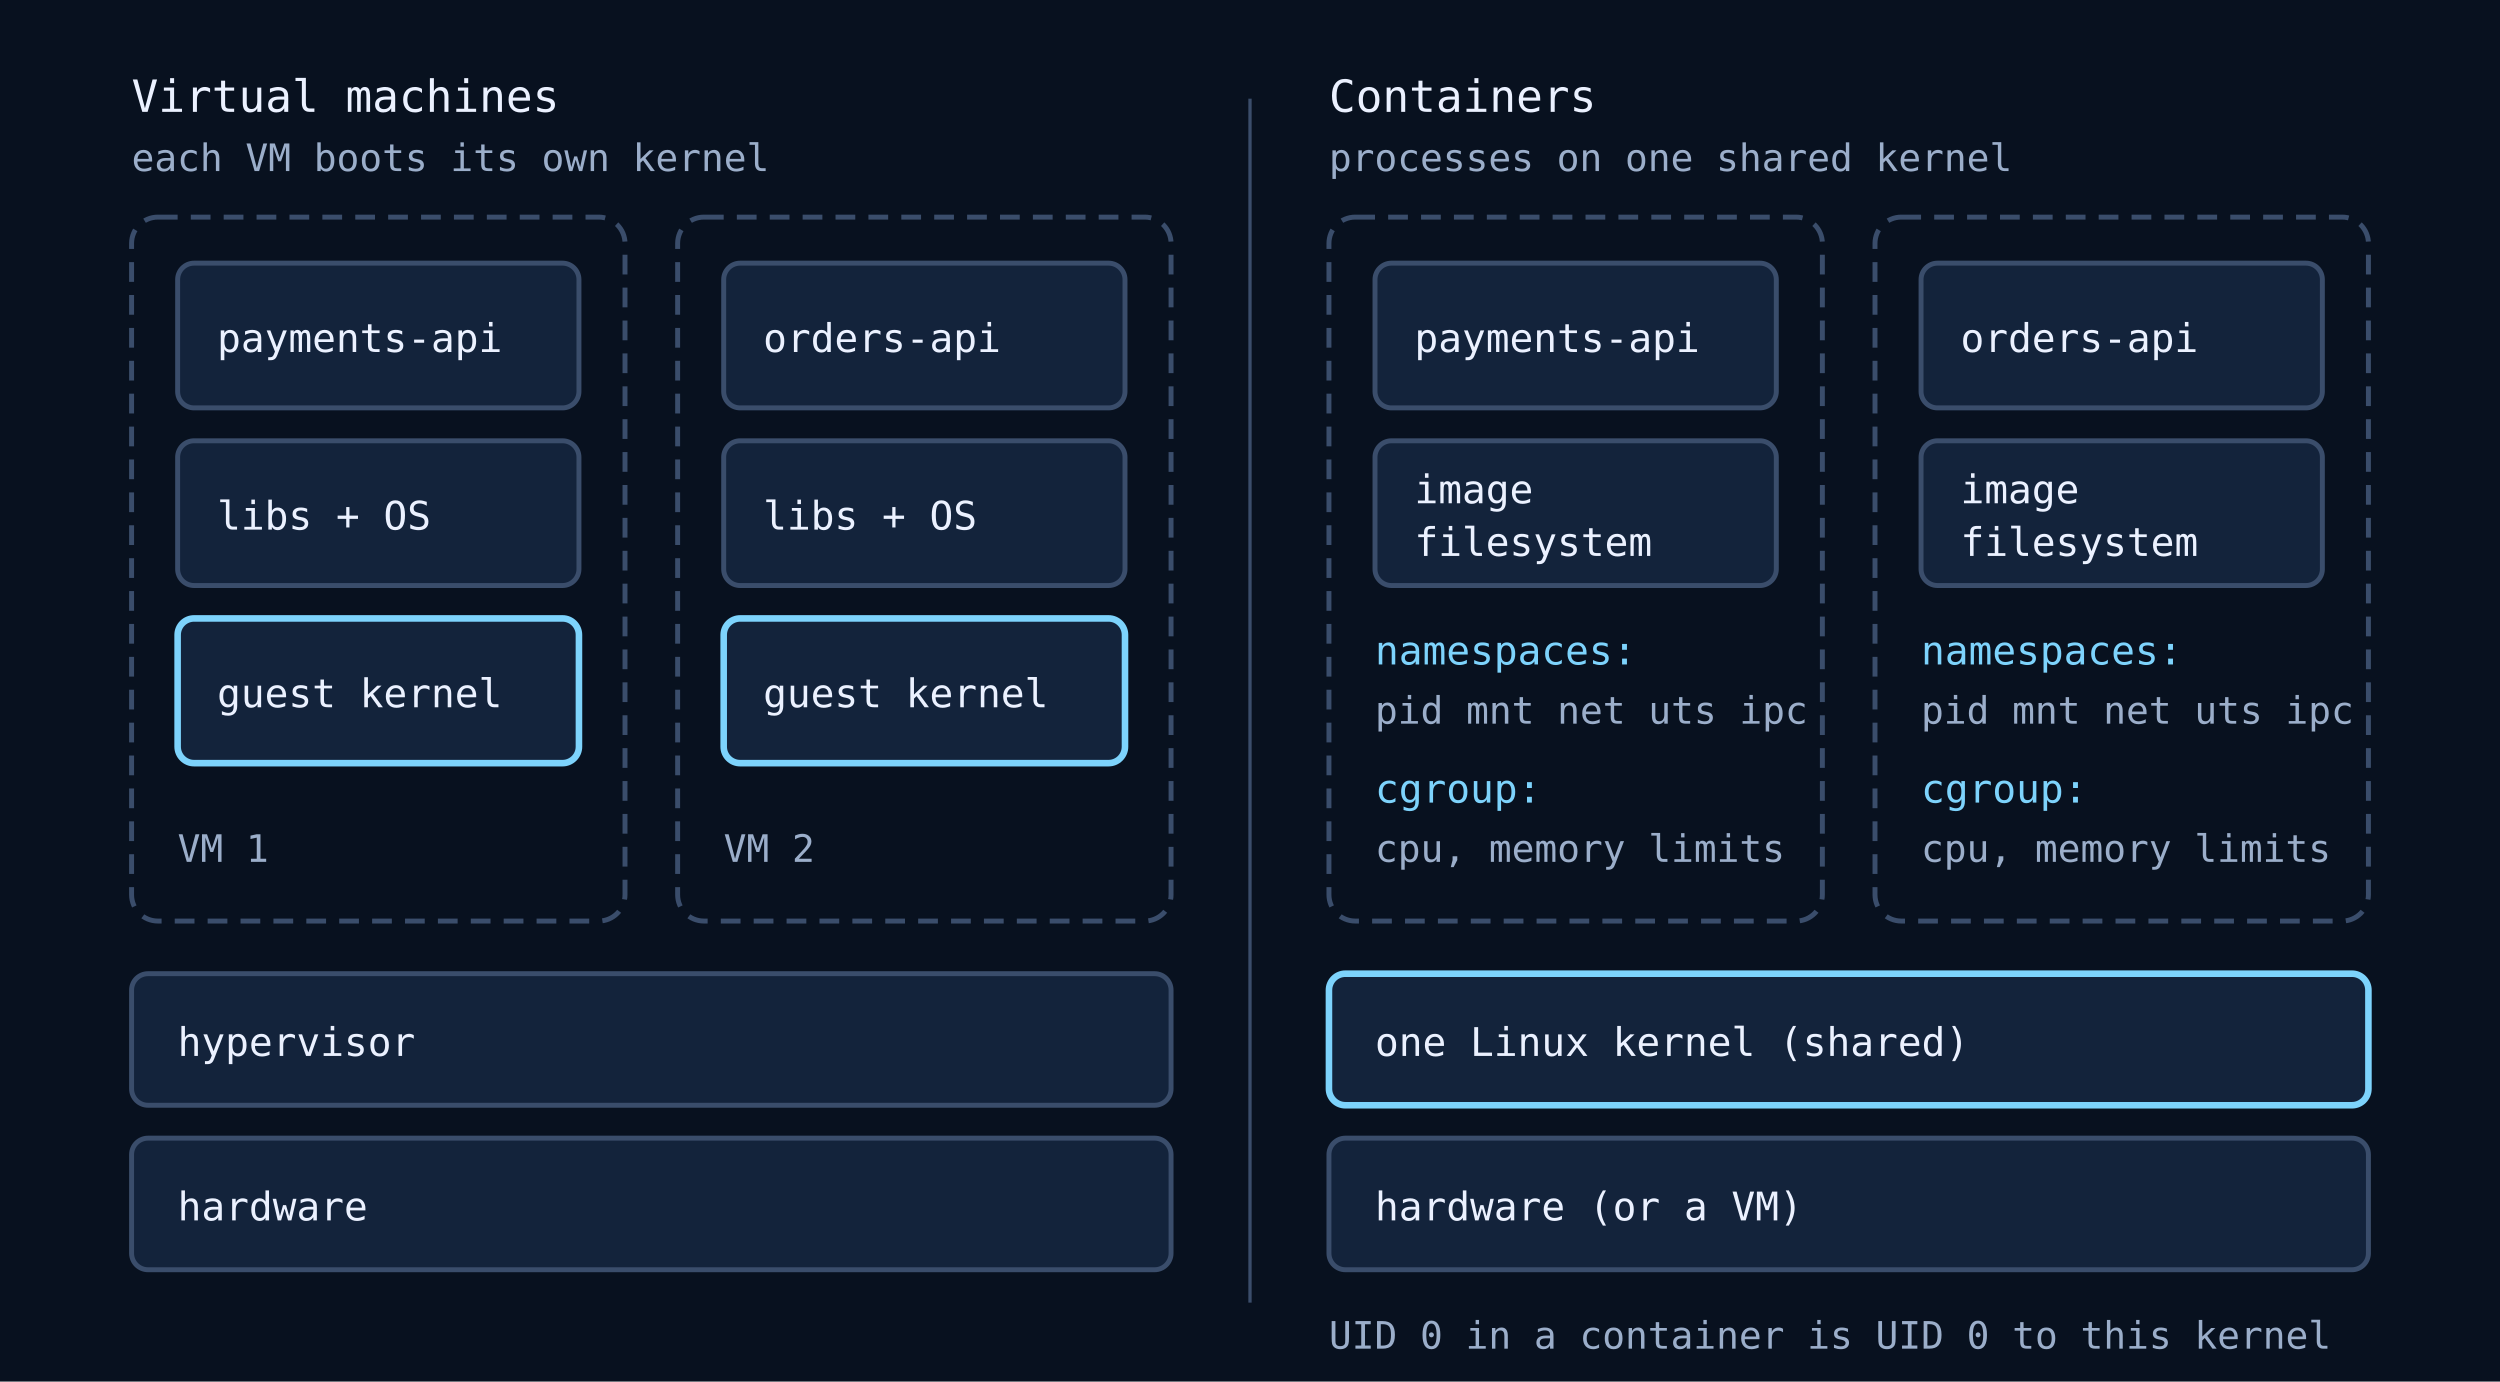
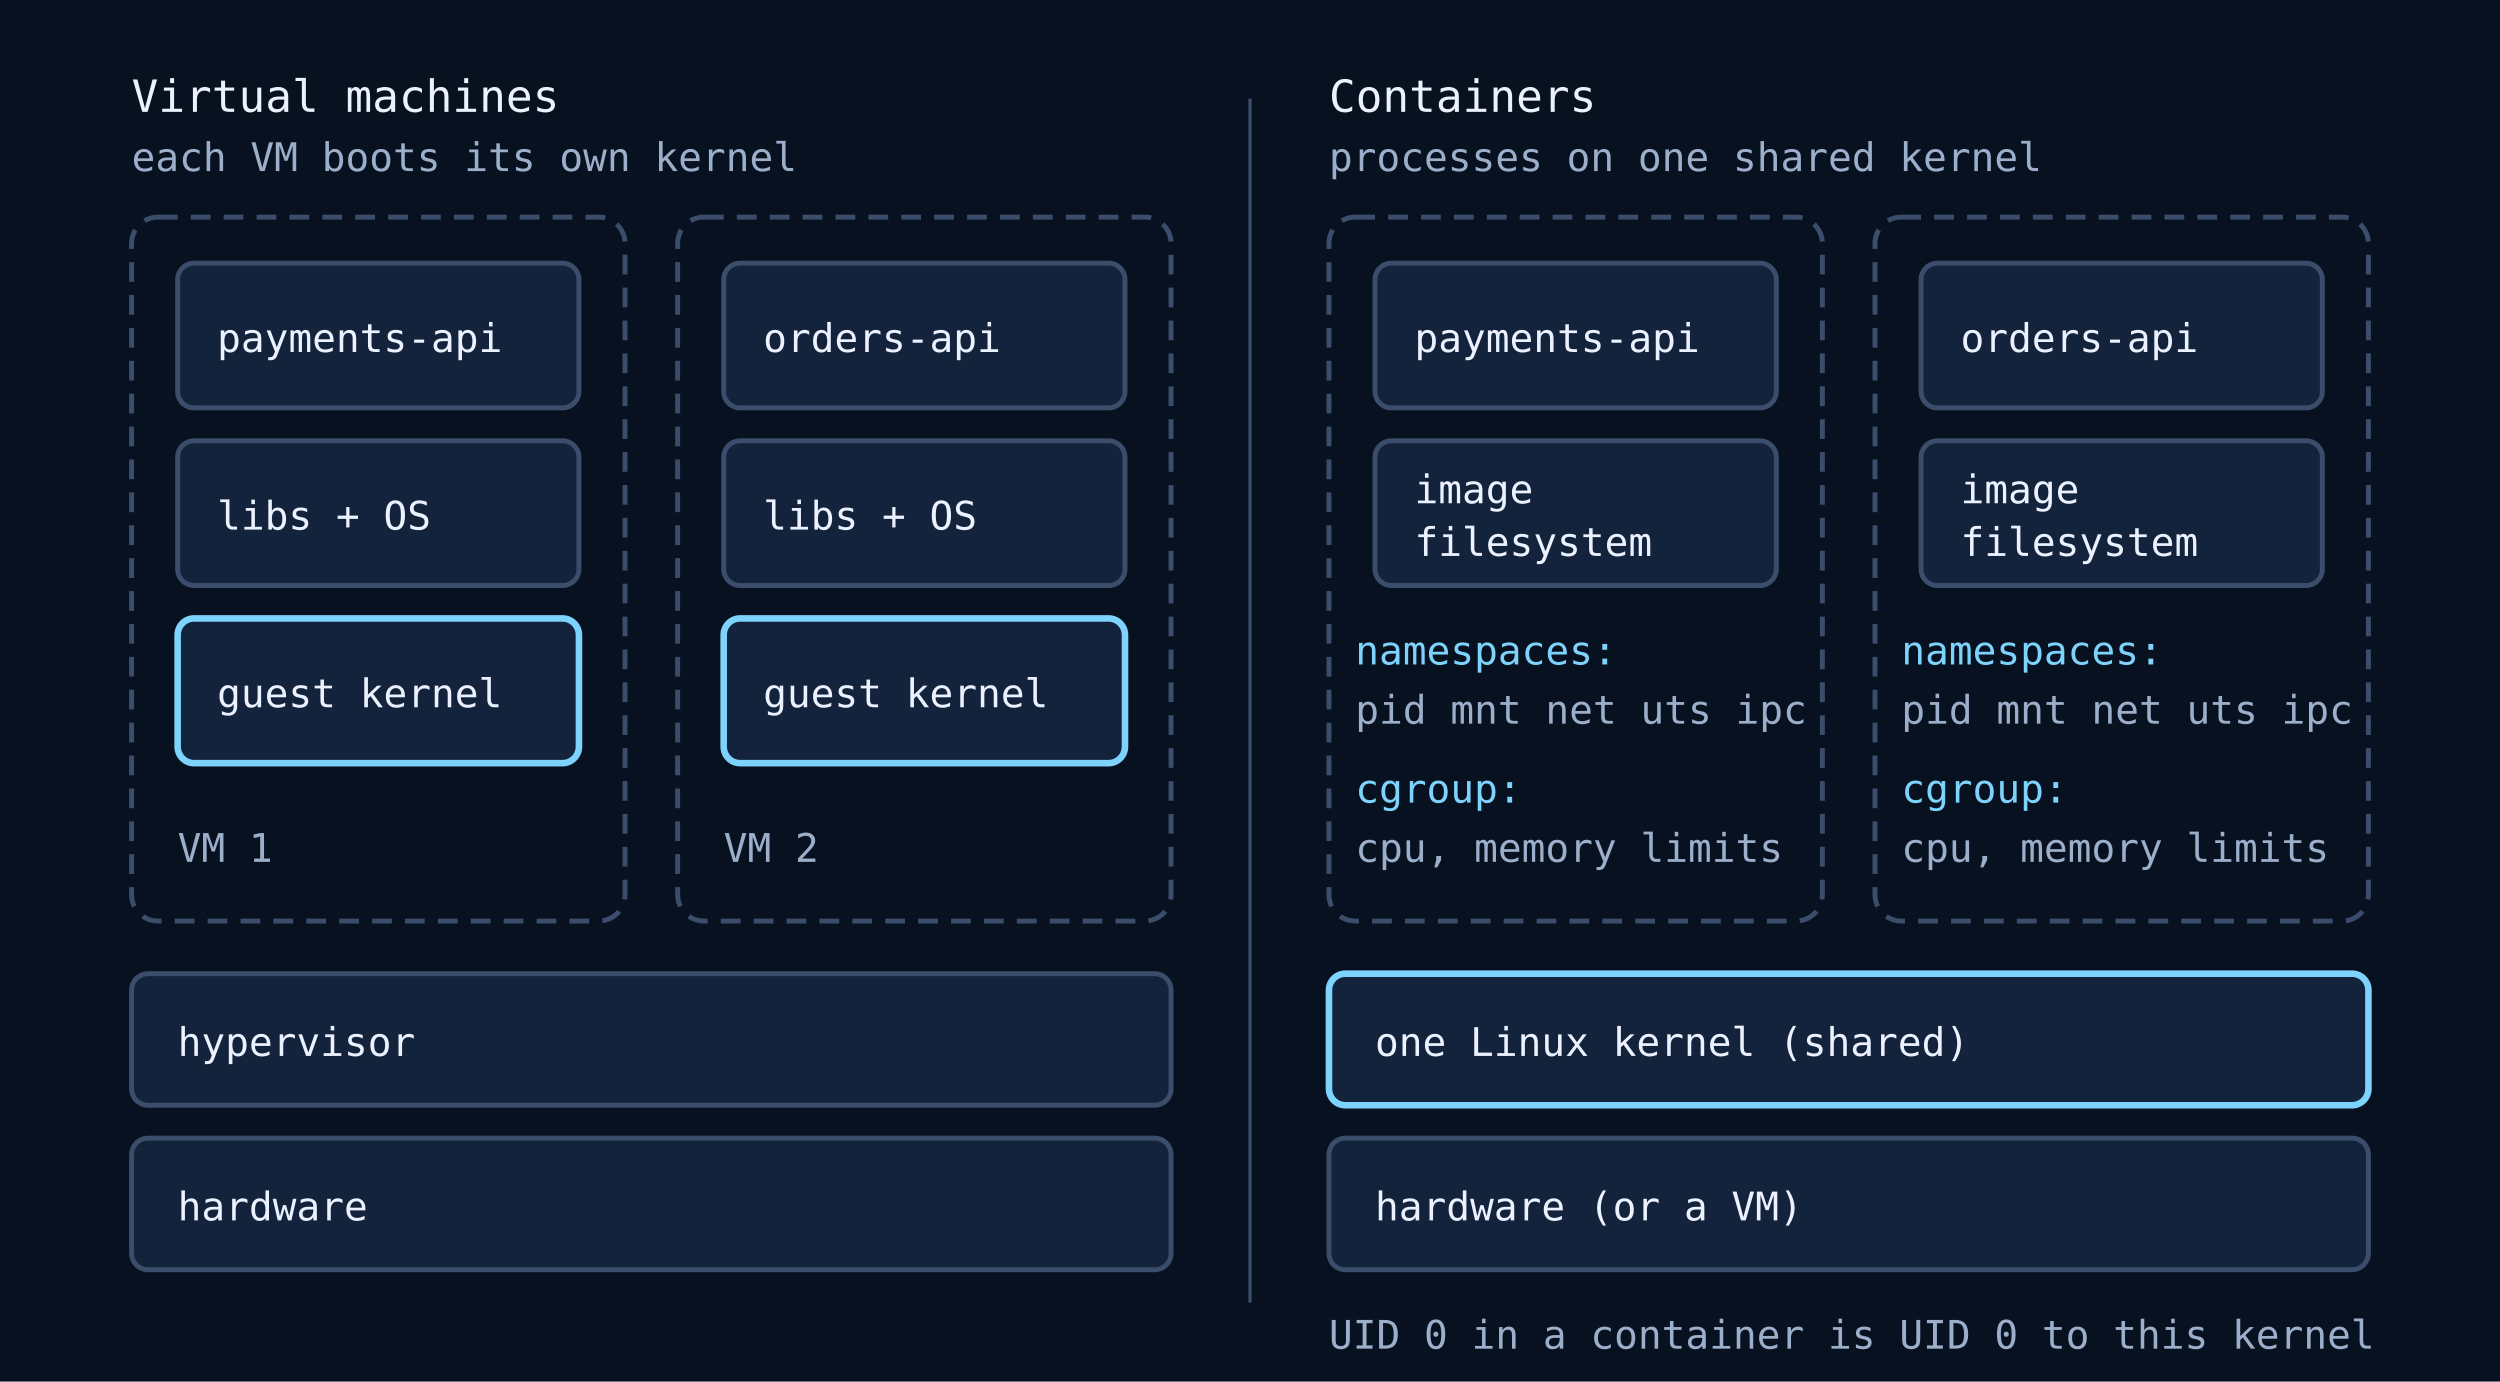
<svg xmlns="http://www.w3.org/2000/svg" viewBox="0 0 760 420" role="img" aria-labelledby="t">
  <style>
    text { font-family: ui-monospace, "SFMono-Regular", Consolas, Menlo, monospace; fill: #ebf1ff; font-size: 13.5px; }
    .small { font-size: 12px; }
-     .muted { fill: #9baeca; font-size: 11.5px; }
+     .muted { fill: #9baeca; font-size: 12px; }
    .acc { fill: #7dd3fc; font-size: 12px; }
    .region { fill: none; stroke: #3a4d6b; stroke-width: 1.5; stroke-dasharray: 6 4; }
    .box { fill: #13233b; stroke: #3a4d6b; stroke-width: 1.5; }
    .hl { fill: #13233b; stroke: #7dd3fc; stroke-width: 2; }
  </style>
  <rect width="760" height="420" fill="#08111f" />
  <text x="40" y="34">Virtual machines</text>
  <text class="muted" x="40" y="52">each VM boots its own kernel</text>
  <rect class="region" x="40" y="66" width="150" height="214" rx="8" />
  <rect class="box" x="54" y="80" width="122" height="44" rx="5" />
  <text class="small" x="66" y="107">payments-api</text>
  <rect class="box" x="54" y="134" width="122" height="44" rx="5" />
  <text class="small" x="66" y="161">libs + OS</text>
  <rect class="hl" x="54" y="188" width="122" height="44" rx="5" />
  <text class="small" x="66" y="215">guest kernel</text>
  <text class="muted" x="54" y="262">VM 1</text>
  <rect class="region" x="206" y="66" width="150" height="214" rx="8" />
  <rect class="box" x="220" y="80" width="122" height="44" rx="5" />
  <text class="small" x="232" y="107">orders-api</text>
  <rect class="box" x="220" y="134" width="122" height="44" rx="5" />
  <text class="small" x="232" y="161">libs + OS</text>
  <rect class="hl" x="220" y="188" width="122" height="44" rx="5" />
  <text class="small" x="232" y="215">guest kernel</text>
  <text class="muted" x="220" y="262">VM 2</text>
  <rect class="box" x="40" y="296" width="316" height="40" rx="5" />
  <text class="small" x="54" y="321">hypervisor</text>
  <rect class="box" x="40" y="346" width="316" height="40" rx="5" />
  <text class="small" x="54" y="371">hardware</text>
  <line x1="380" y1="30" x2="380" y2="396" stroke="#3a4d6b" stroke-width="1" />
  <text x="404" y="34">Containers</text>
  <text class="muted" x="404" y="52">processes on one shared kernel</text>
  <rect class="region" x="404" y="66" width="150" height="214" rx="8" />
  <rect class="box" x="418" y="80" width="122" height="44" rx="5" />
  <text class="small" x="430" y="107">payments-api</text>
  <rect class="box" x="418" y="134" width="122" height="44" rx="5" />
  <text class="small" x="430" y="153">image</text>
  <text class="small" x="430" y="169">filesystem</text>
-   <text class="acc" x="418" y="202">namespaces:</text>
-   <text class="muted" x="418" y="220">pid mnt net uts ipc</text>
-   <text class="acc" x="418" y="244">cgroup:</text>
-   <text class="muted" x="418" y="262">cpu, memory limits</text>
+   <text class="acc" x="412" y="202">namespaces:</text>
+   <text class="muted" x="412" y="220">pid mnt net uts ipc</text>
+   <text class="acc" x="412" y="244">cgroup:</text>
+   <text class="muted" x="412" y="262">cpu, memory limits</text>
  <rect class="region" x="570" y="66" width="150" height="214" rx="8" />
  <rect class="box" x="584" y="80" width="122" height="44" rx="5" />
  <text class="small" x="596" y="107">orders-api</text>
  <rect class="box" x="584" y="134" width="122" height="44" rx="5" />
  <text class="small" x="596" y="153">image</text>
  <text class="small" x="596" y="169">filesystem</text>
-   <text class="acc" x="584" y="202">namespaces:</text>
-   <text class="muted" x="584" y="220">pid mnt net uts ipc</text>
-   <text class="acc" x="584" y="244">cgroup:</text>
-   <text class="muted" x="584" y="262">cpu, memory limits</text>
+   <text class="acc" x="578" y="202">namespaces:</text>
+   <text class="muted" x="578" y="220">pid mnt net uts ipc</text>
+   <text class="acc" x="578" y="244">cgroup:</text>
+   <text class="muted" x="578" y="262">cpu, memory limits</text>
  <rect class="hl" x="404" y="296" width="316" height="40" rx="5" />
  <text class="small" x="418" y="321">one Linux kernel (shared)</text>
  <rect class="box" x="404" y="346" width="316" height="40" rx="5" />
  <text class="small" x="418" y="371">hardware (or a VM)</text>
  <text class="muted" x="404" y="410">UID 0 in a container is UID 0 to this kernel</text>
</svg>
